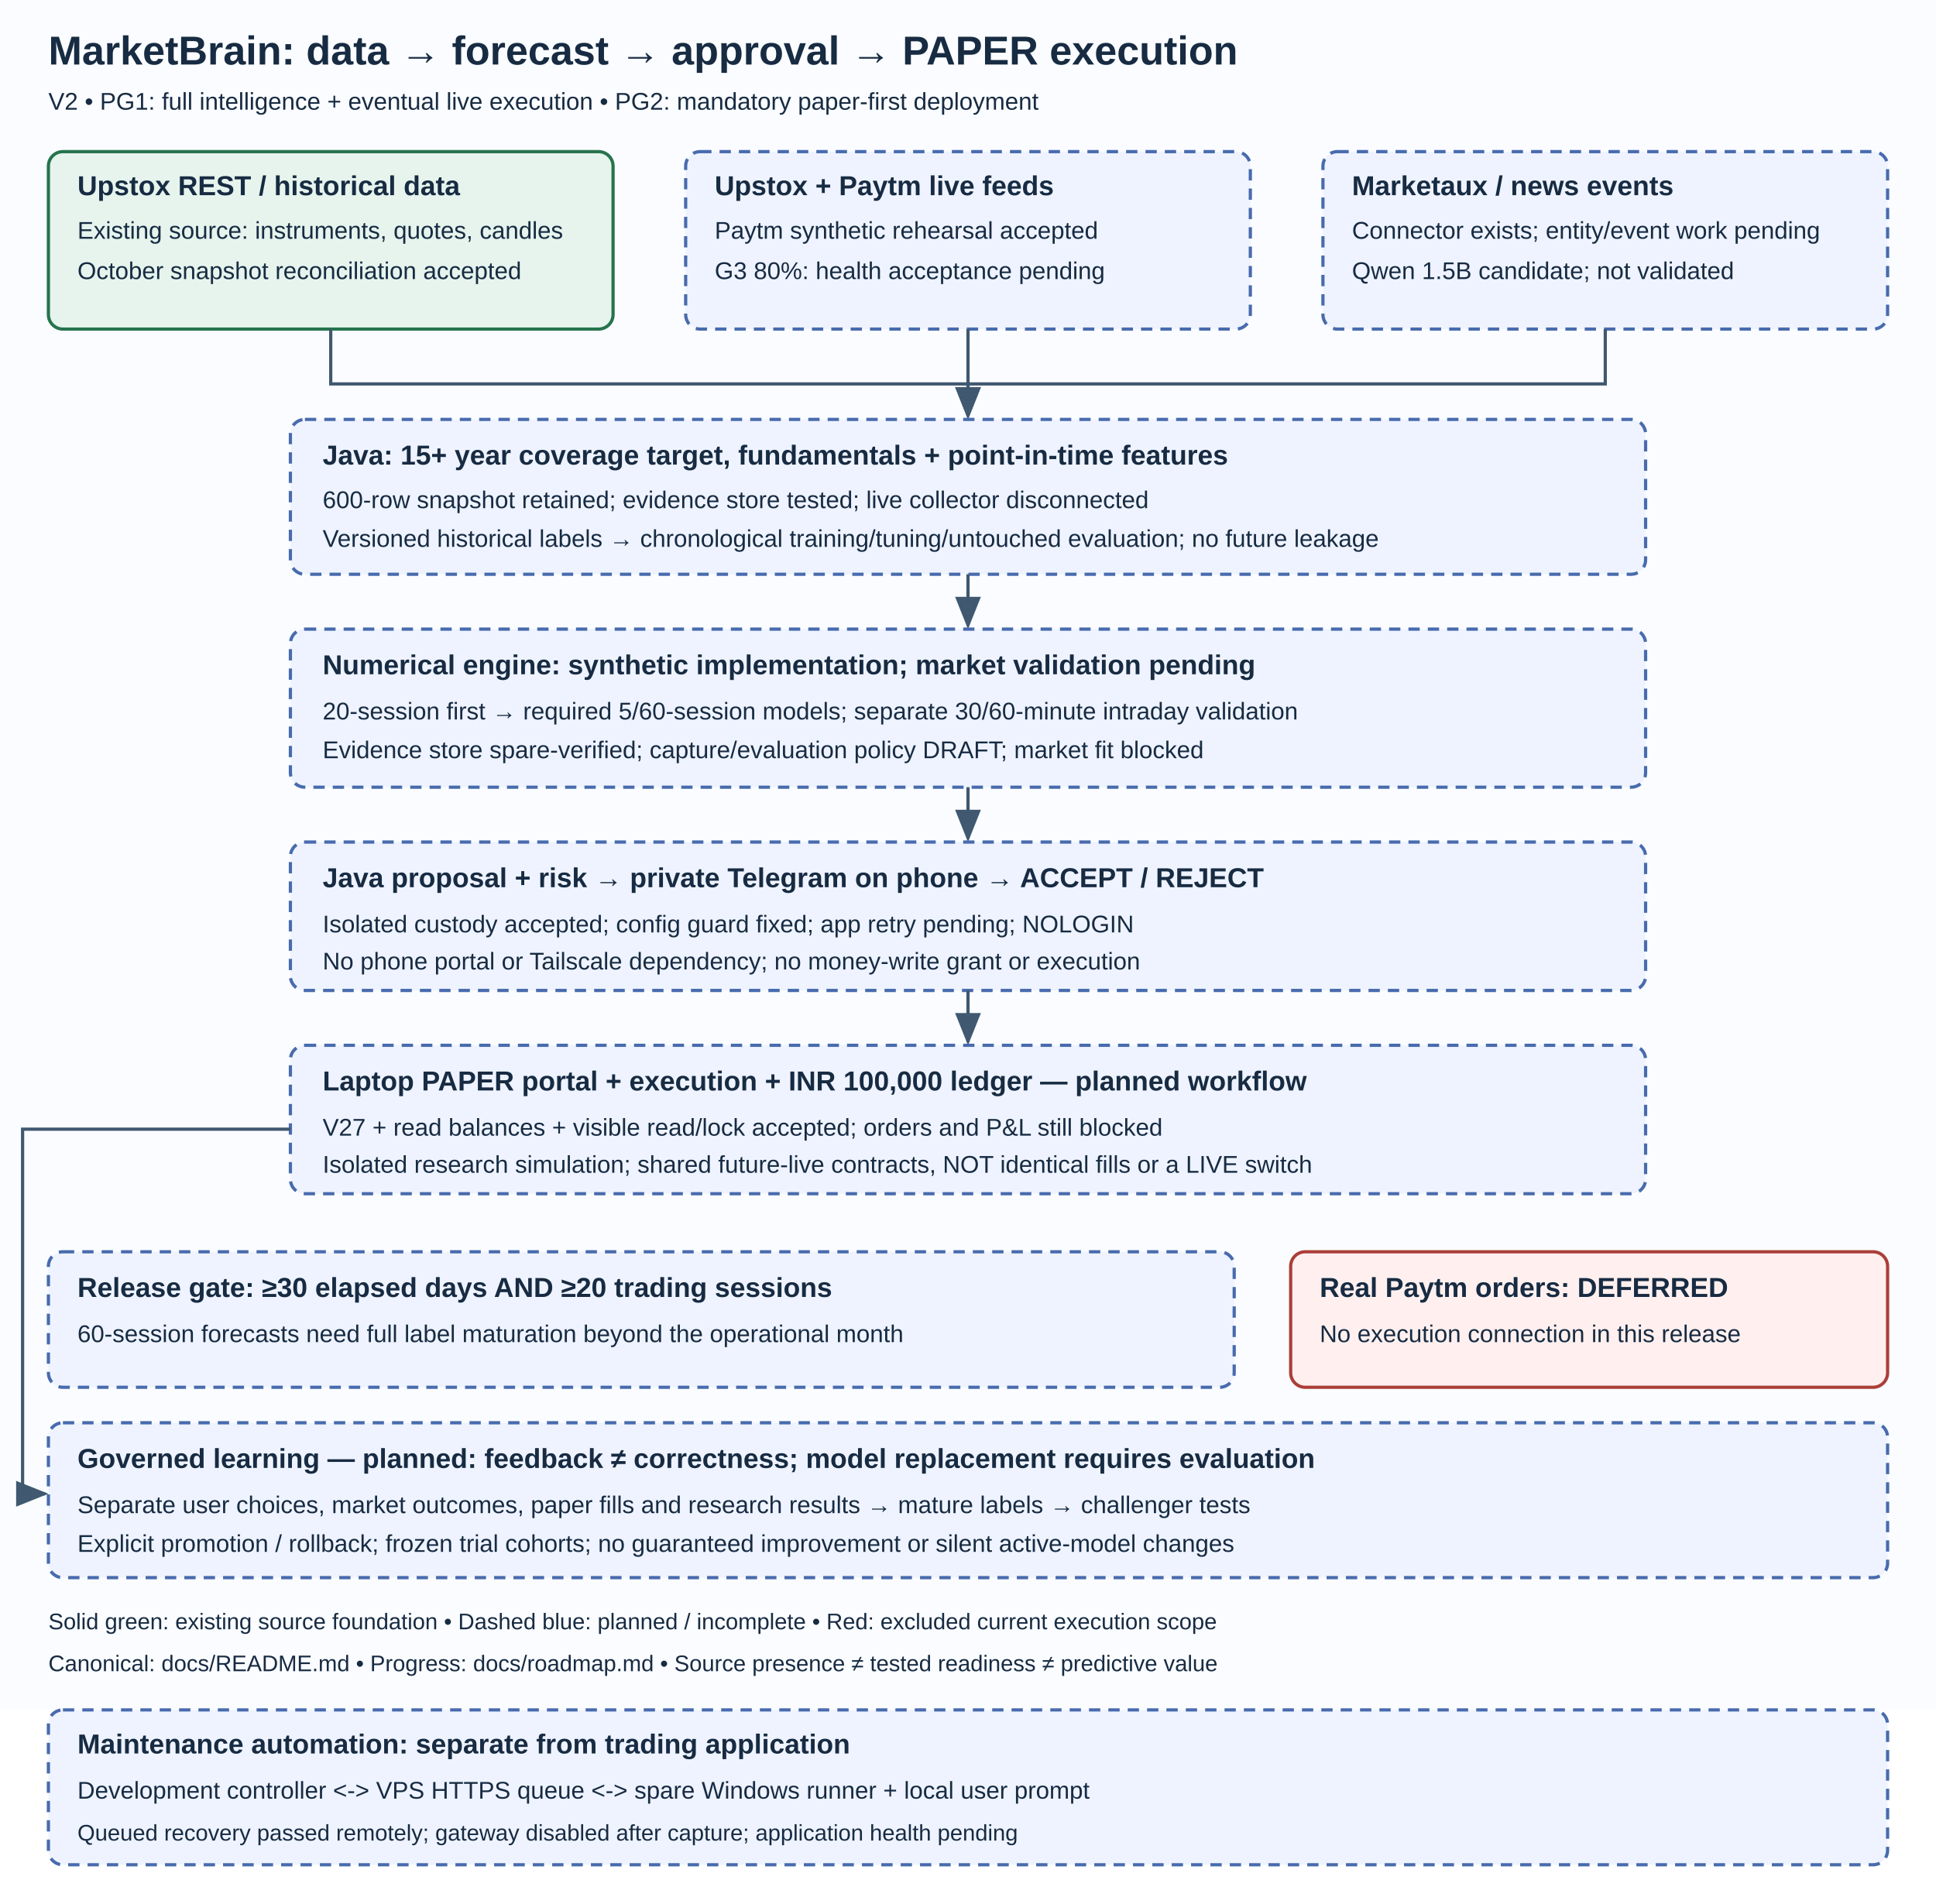
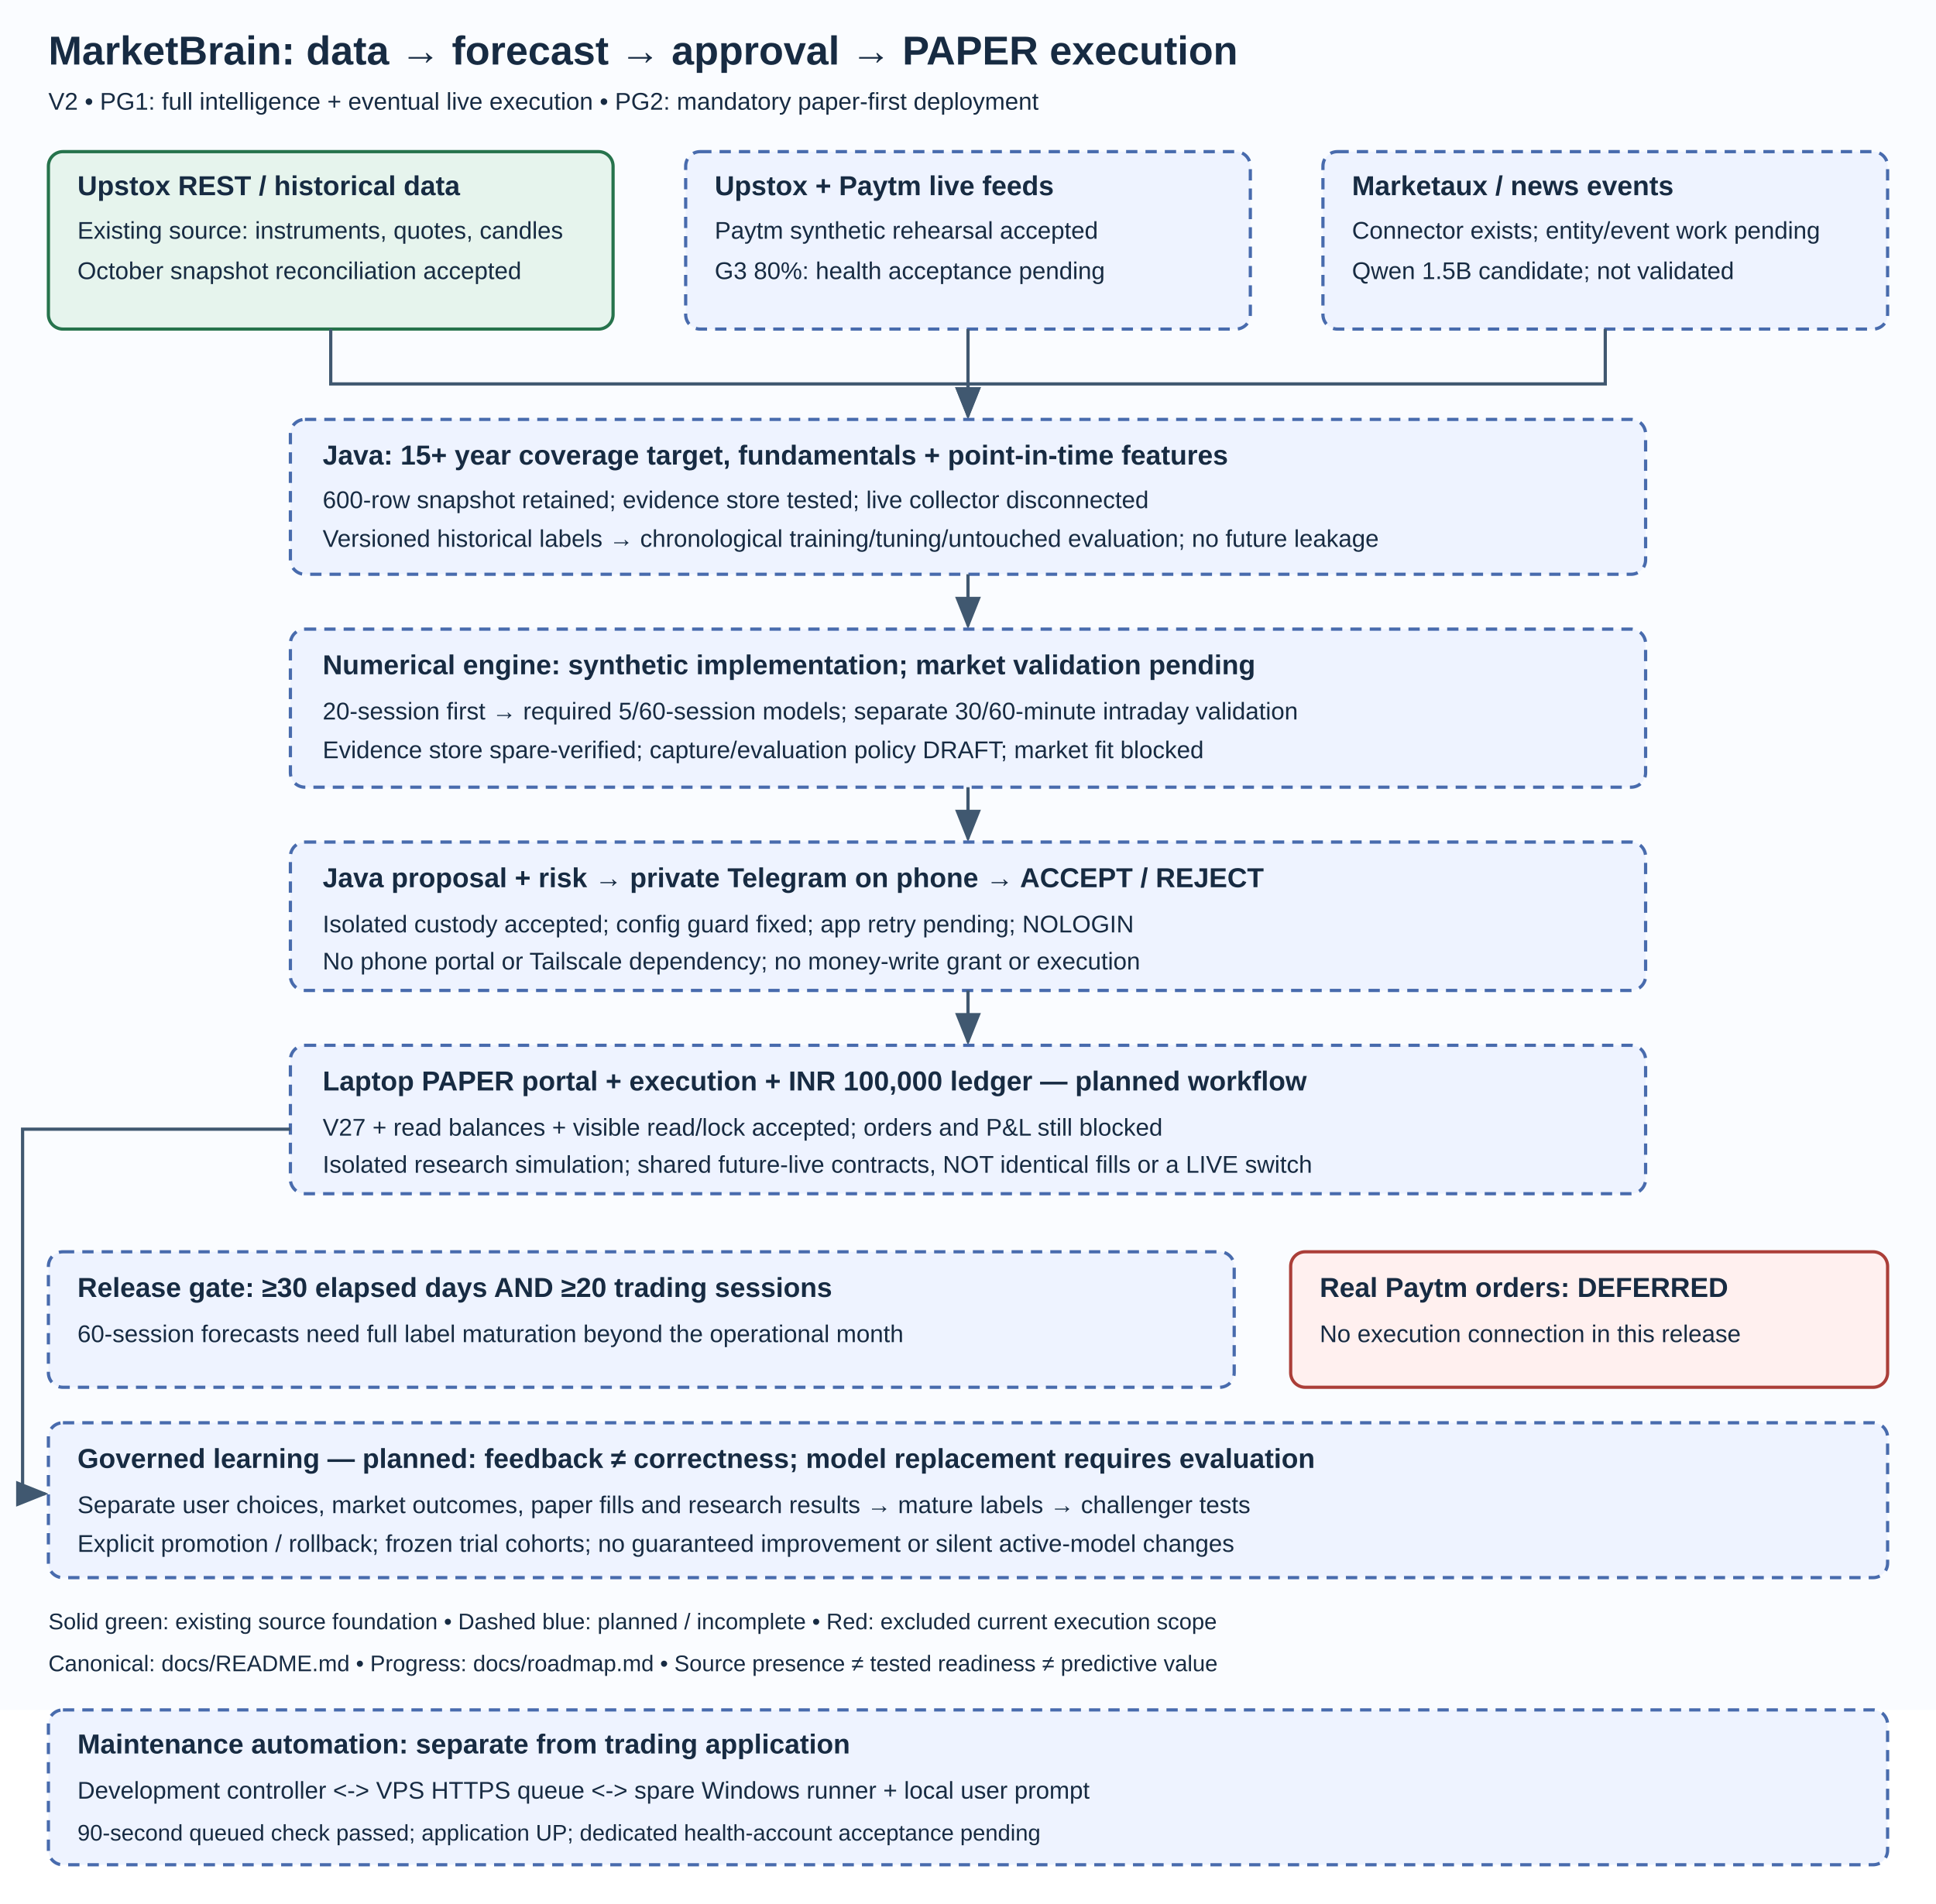
<svg xmlns="http://www.w3.org/2000/svg" width="1200" height="1180" viewBox="0 0 1200 1180" role="img" aria-labelledby="title desc">
  <defs>
    <marker id="arrow" markerWidth="10" markerHeight="8" refX="9" refY="4" orient="auto">
      <path d="M0,0 L10,4 L0,8 Z" fill="#405870" />
    </marker>
    <style>
      text { font-family: Arial, sans-serif; fill: #172b42; }
      .heading { font-size: 25px; font-weight: bold; }
      .label { font-size: 17px; font-weight: bold; }
      .body { font-size: 15px; }
      .small { font-size: 14px; }
      .existing { fill: #e6f4ed; stroke: #26734c; stroke-width: 2; }
      .planned { fill: #eef3ff; stroke: #486bad; stroke-width: 2; stroke-dasharray: 7 5; }
      .blocked { fill: #fff0ef; stroke: #ab3e38; stroke-width: 2; }
      .line { fill: none; stroke: #405870; stroke-width: 2; marker-end: url(#arrow); }
    </style>
  </defs>
  <rect width="1200" height="1060" fill="#fafcff" />
  <text x="30" y="40" class="heading">MarketBrain: data → forecast → approval → PAPER execution</text>
  <text x="30" y="68" class="body">V2 • PG1: full intelligence + eventual live execution • PG2: mandatory paper-first deployment</text>
  <rect x="30" y="94" width="350" height="110" rx="9" class="existing" />
  <text x="48" y="121" class="label">Upstox REST / historical data</text>
  <text x="48" y="148" class="body">Existing source: instruments, quotes, candles</text>
  <text x="48" y="173" class="body">October snapshot reconciliation accepted</text>
  <rect x="425" y="94" width="350" height="110" rx="9" class="planned" />
  <text x="443" y="121" class="label">Upstox + Paytm live feeds</text>
  <text x="443" y="148" class="body">Paytm synthetic rehearsal accepted</text>
  <text x="443" y="173" class="body">G3 80%: health acceptance pending</text>
  <rect x="820" y="94" width="350" height="110" rx="9" class="planned" />
  <text x="838" y="121" class="label">Marketaux / news events</text>
  <text x="838" y="148" class="body">Connector exists; entity/event work pending</text>
  <text x="838" y="173" class="body">Qwen 1.5B candidate; not validated</text>
  <path d="M205 204 V238 H600 V258" class="line" />
  <path d="M600 204 V258" class="line" />
  <path d="M995 204 V238 H600" fill="none" stroke="#405870" stroke-width="2" />
  <rect x="180" y="260" width="840" height="96" rx="9" class="planned" />
  <text x="200" y="288" class="label">Java: 15+ year coverage target, fundamentals + point-in-time features</text>
  <text x="200" y="315" class="body">600-row snapshot retained; evidence store tested; live collector disconnected</text>
  <text x="200" y="339" class="body">Versioned historical labels → chronological training/tuning/untouched evaluation; no future leakage</text>
  <path d="M600 356 V388" class="line" />
  <rect x="180" y="390" width="840" height="98" rx="9" class="planned" />
  <text x="200" y="418" class="label">Numerical engine: synthetic implementation; market validation pending</text>
  <text x="200" y="446" class="body">20-session first → required 5/60-session models; separate 30/60-minute intraday validation</text>
  <text x="200" y="470" class="body">Evidence store spare-verified; capture/evaluation policy DRAFT; market fit blocked</text>
  <path d="M600 488 V520" class="line" />
  <rect x="180" y="522" width="840" height="92" rx="9" class="planned" />
  <text x="200" y="550" class="label">Java proposal + risk → private Telegram on phone → ACCEPT / REJECT</text>
  <text x="200" y="578" class="body">Isolated custody accepted; config guard fixed; app retry pending; NOLOGIN</text>
  <text x="200" y="601" class="body">No phone portal or Tailscale dependency; no money-write grant or execution</text>
  <path d="M600 614 V646" class="line" />
  <rect x="180" y="648" width="840" height="92" rx="9" class="planned" />
  <text x="200" y="676" class="label">Laptop PAPER portal + execution + INR 100,000 ledger — planned workflow</text>
  <text x="200" y="704" class="body">V27 + read balances + visible read/lock accepted; orders and P&amp;L still blocked</text>
  <text x="200" y="727" class="body">Isolated research simulation; shared future-live contracts, NOT identical fills or a LIVE switch</text>
  <rect x="30" y="776" width="735" height="84" rx="9" class="planned" />
  <text x="48" y="804" class="label">Release gate: ≥30 elapsed days AND ≥20 trading sessions</text>
  <text x="48" y="832" class="body">60-session forecasts need full label maturation beyond the operational month</text>
  <rect x="800" y="776" width="370" height="84" rx="9" class="blocked" />
  <text x="818" y="804" class="label">Real Paytm orders: DEFERRED</text>
  <text x="818" y="832" class="body">No execution connection in this release</text>
  <path d="M180 700 H14 V926 H28" class="line" />
  <rect x="30" y="882" width="1140" height="96" rx="9" class="planned" />
  <text x="48" y="910" class="label">Governed learning — planned: feedback ≠ correctness; model replacement requires evaluation</text>
  <text x="48" y="938" class="body">Separate user choices, market outcomes, paper fills and research results → mature labels → challenger tests</text>
  <text x="48" y="962" class="body">Explicit promotion / rollback; frozen trial cohorts; no guaranteed improvement or silent active-model changes</text>
  <text x="30" y="1010" class="small">Solid green: existing source foundation • Dashed blue: planned / incomplete • Red: excluded current execution scope</text>
  <text x="30" y="1036" class="small">Canonical: docs/README.md • Progress: docs/roadmap.md • Source presence ≠ tested readiness ≠ predictive value</text>
  <rect x="30" y="1060" width="1140" height="96" rx="9" class="planned" />
  <text x="48" y="1087" class="label">Maintenance automation: separate from trading application</text>
  <text x="48" y="1115" class="body">Development controller &lt;-&gt; VPS HTTPS queue &lt;-&gt; spare Windows runner + local user prompt</text>
-   <text x="48" y="1141" class="small">Queued recovery passed remotely; gateway disabled after capture; application health pending</text>
+   <text x="48" y="1141" class="small">90-second queued check passed; application UP; dedicated health-account acceptance pending</text>
</svg>
